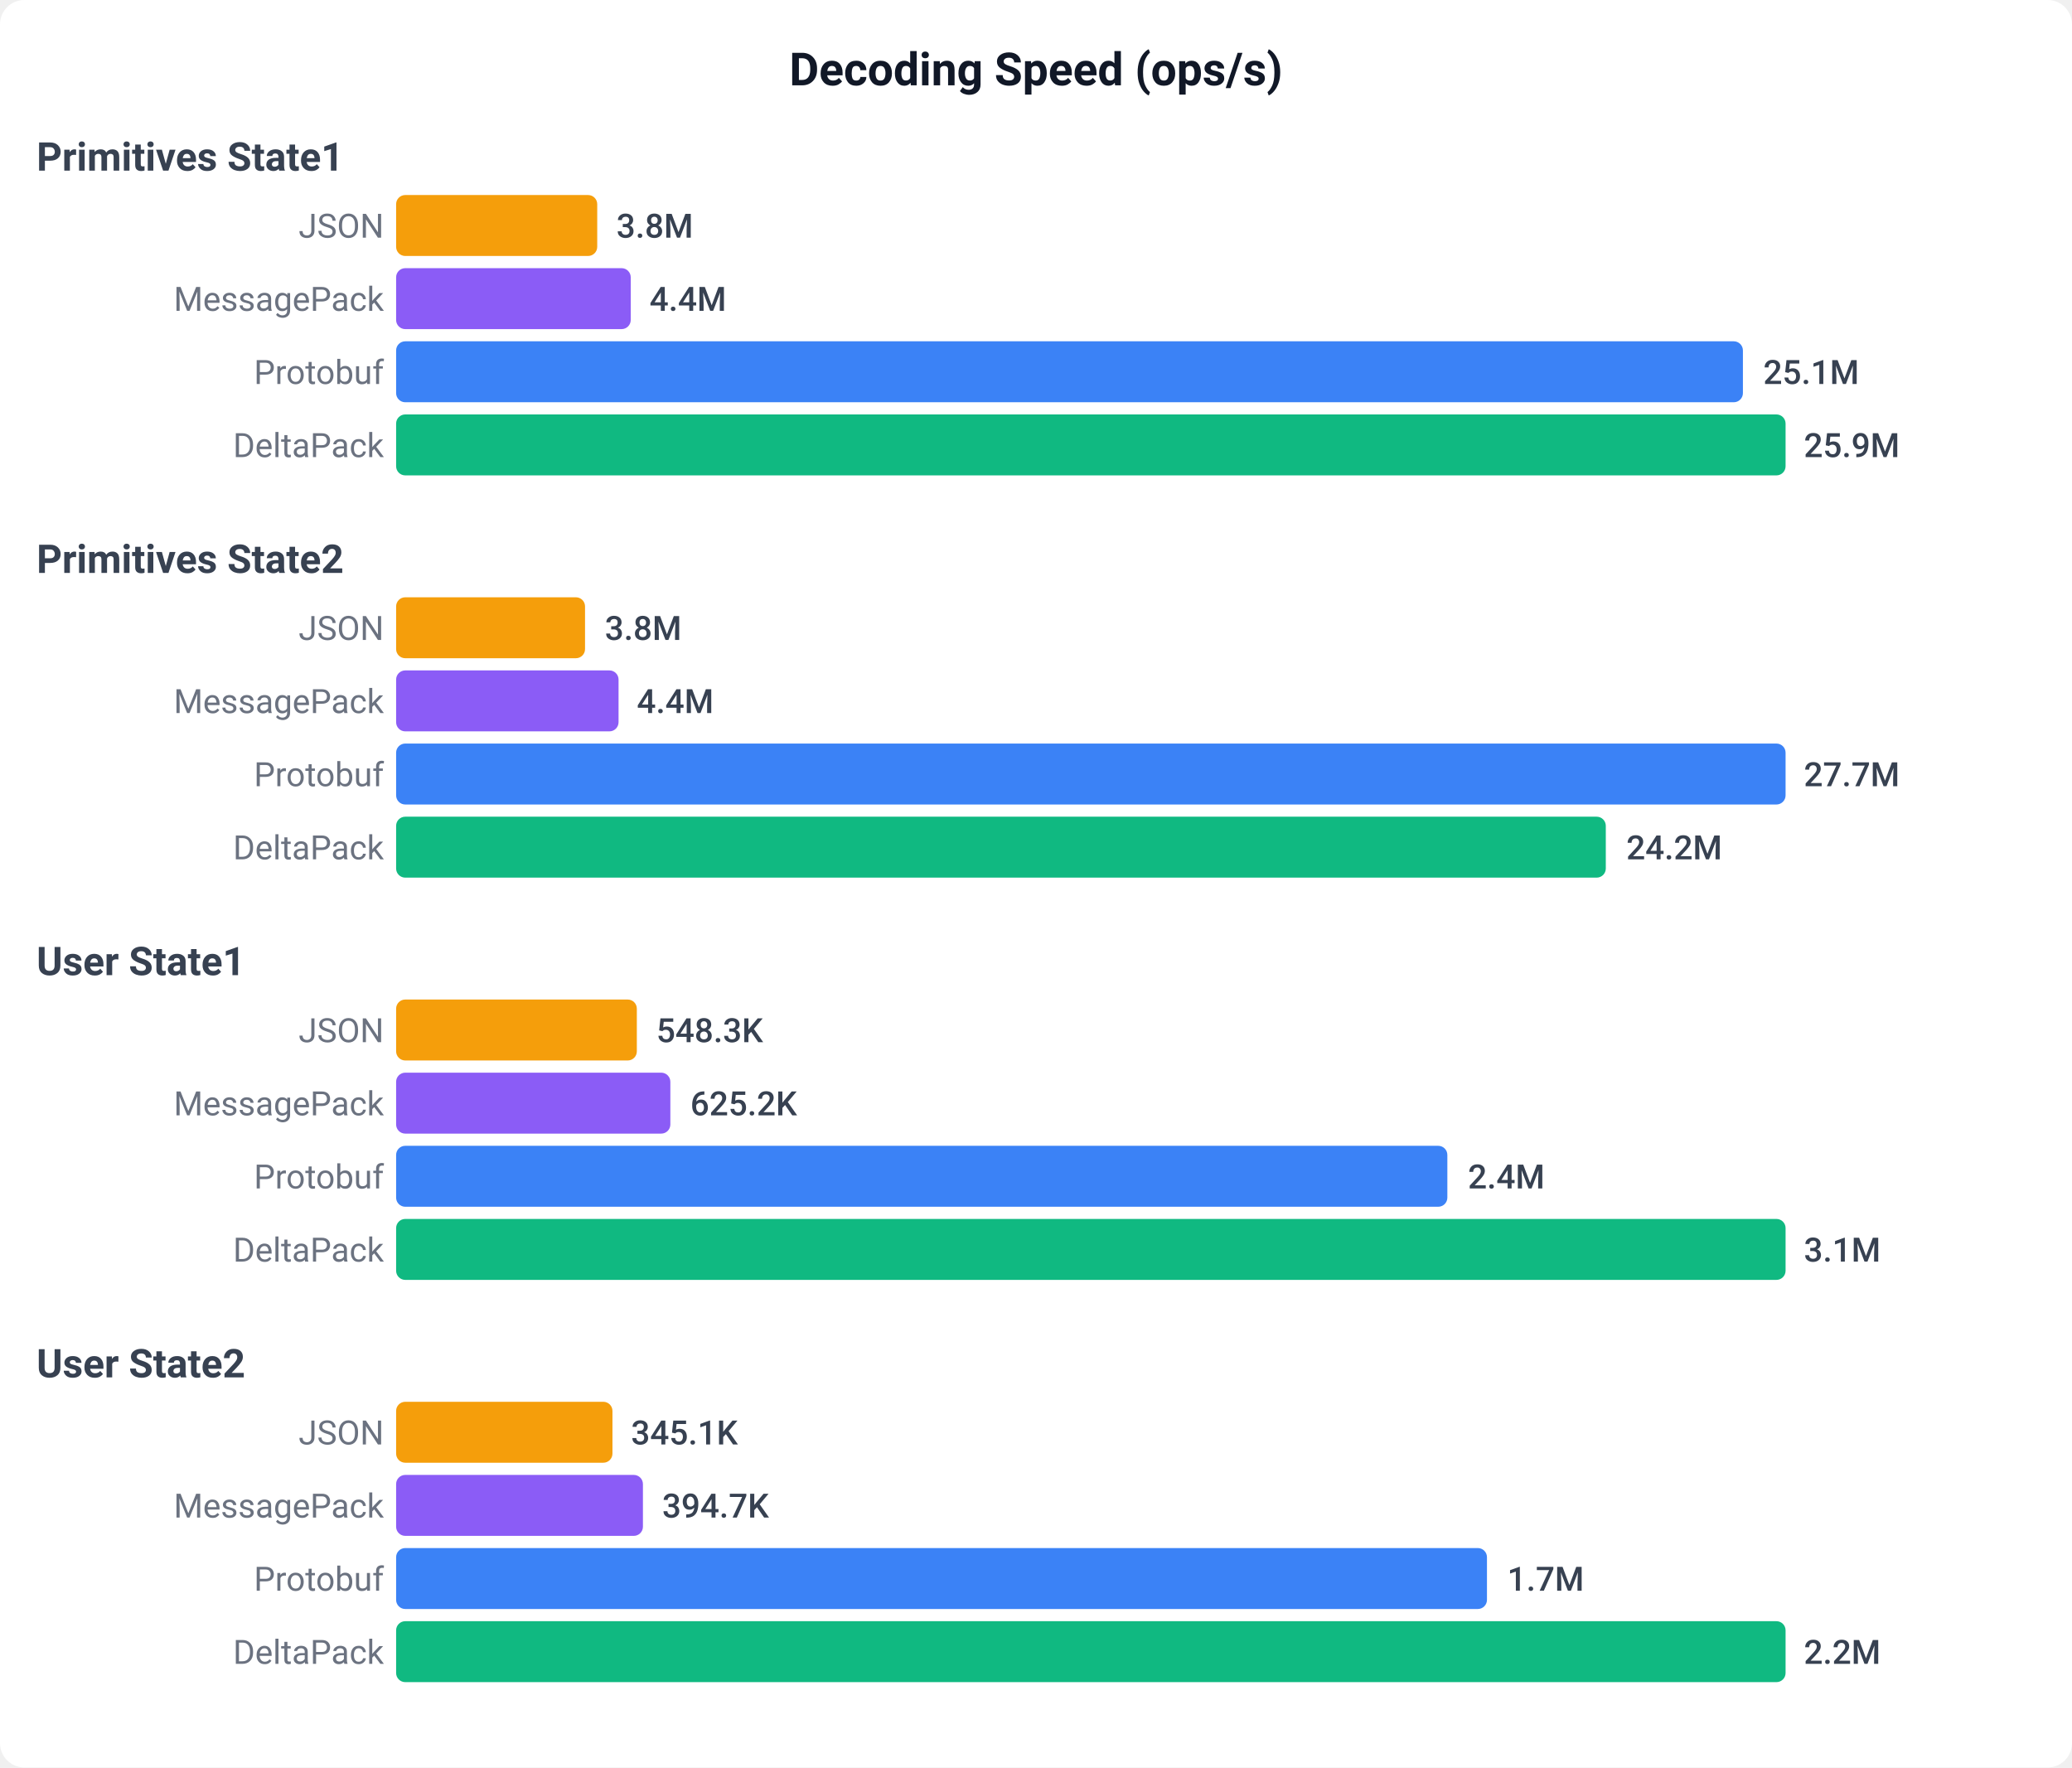
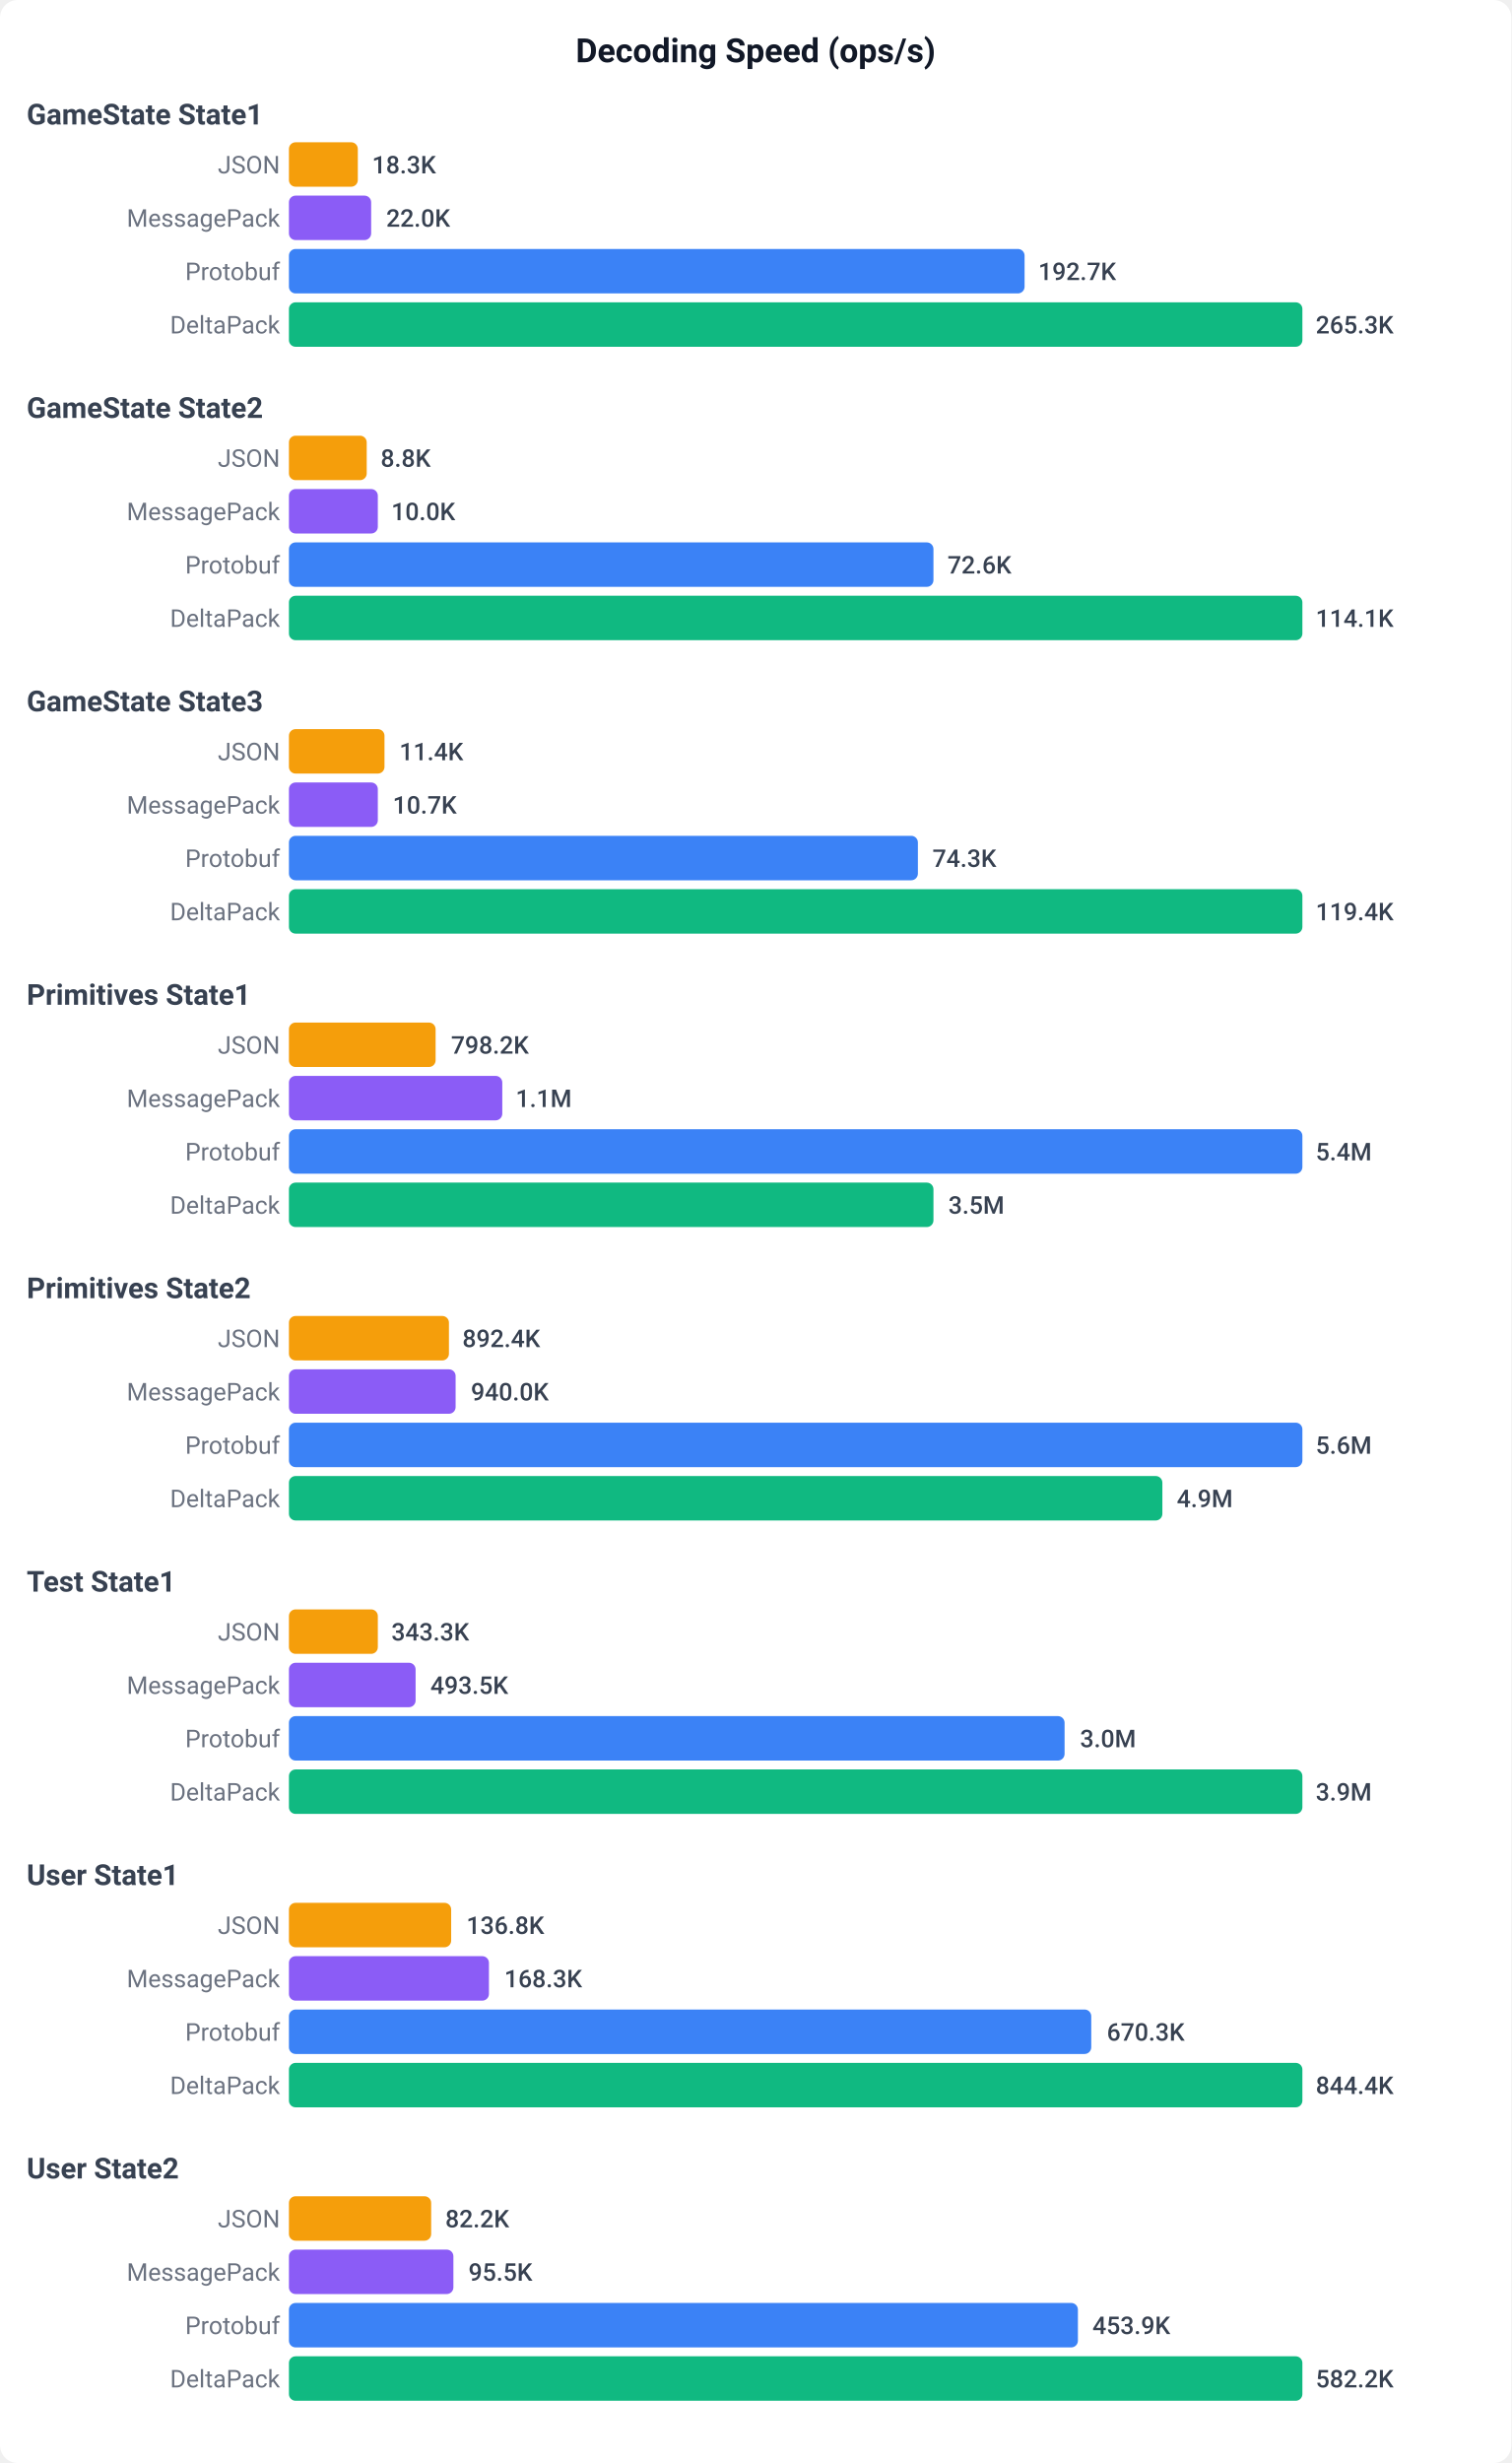
- <svg xmlns="http://www.w3.org/2000/svg" width="680" height="580" viewBox="0 0 680 580">
+ <svg xmlns="http://www.w3.org/2000/svg" width="680" height="1108" viewBox="0 0 680 1108">
  <style>
    text { font-family: -apple-system, BlinkMacSystemFont, "Segoe UI", Roboto, sans-serif; }
  </style>
-   <rect width="680" height="580" fill="white" rx="8" />
+   <rect width="680" height="1108" fill="white" rx="8" />
  <text x="340" y="28" text-anchor="middle" font-size="15" font-weight="bold" fill="#111827">Decoding Speed (ops/s)</text>
-   <text x="12" y="56" font-size="13" font-weight="600" fill="#374151">Primitives State1</text>
+   <text x="12" y="56" font-size="13" font-weight="600" fill="#374151">GameState State1</text>
  <text x="126" y="78" text-anchor="end" font-size="11" fill="#6b7280">JSON</text>
-   <rect x="130" y="64" width="66" height="20" fill="#f59e0b" rx="3" />
-   <text x="202.294" y="78" font-size="11" fill="#374151" font-weight="500">3.8M</text>
+   <rect x="130" y="64" width="31" height="20" fill="#f59e0b" rx="3" />
+   <text x="167.394" y="78" font-size="11" fill="#374151" font-weight="500">18.3K</text>
  <text x="126" y="102" text-anchor="end" font-size="11" fill="#6b7280">MessagePack</text>
-   <rect x="130" y="88" width="77" height="20" fill="#8b5cf6" rx="3" />
-   <text x="213.171" y="102" font-size="11" fill="#374151" font-weight="500">4.4M</text>
+   <rect x="130" y="88" width="37" height="20" fill="#8b5cf6" rx="3" />
+   <text x="173.776" y="102" font-size="11" fill="#374151" font-weight="500">22.0K</text>
  <text x="126" y="126" text-anchor="end" font-size="11" fill="#6b7280">Protobuf</text>
-   <rect x="130" y="112" width="442" height="20" fill="#3b82f6" rx="3" />
-   <text x="578.682" y="126" font-size="11" fill="#374151" font-weight="500">25.1M</text>
+   <rect x="130" y="112" width="331" height="20" fill="#3b82f6" rx="3" />
+   <text x="467.18" y="126" font-size="11" fill="#374151" font-weight="500">192.7K</text>
  <text x="126" y="150" text-anchor="end" font-size="11" fill="#6b7280">DeltaPack</text>
  <rect x="130" y="136" width="456" height="20" fill="#10b981" rx="3" />
-   <text x="592" y="150" font-size="11" fill="#374151" font-weight="500">25.9M</text>
-   <text x="12" y="188" font-size="13" font-weight="600" fill="#374151">Primitives State2</text>
+   <text x="592" y="150" font-size="11" fill="#374151" font-weight="500">265.3K</text>
+   <text x="12" y="188" font-size="13" font-weight="600" fill="#374151">GameState State2</text>
  <text x="126" y="210" text-anchor="end" font-size="11" fill="#6b7280">JSON</text>
-   <rect x="130" y="196" width="62" height="20" fill="#f59e0b" rx="3" />
-   <text x="198.494" y="210" font-size="11" fill="#374151" font-weight="500">3.8M</text>
+   <rect x="130" y="196" width="35" height="20" fill="#f59e0b" rx="3" />
+   <text x="171.257" y="210" font-size="11" fill="#374151" font-weight="500">8.8K</text>
  <text x="126" y="234" text-anchor="end" font-size="11" fill="#6b7280">MessagePack</text>
-   <rect x="130" y="220" width="73" height="20" fill="#8b5cf6" rx="3" />
-   <text x="209.016" y="234" font-size="11" fill="#374151" font-weight="500">4.4M</text>
+   <rect x="130" y="220" width="40" height="20" fill="#8b5cf6" rx="3" />
+   <text x="176.066" y="234" font-size="11" fill="#374151" font-weight="500">10.0K</text>
  <text x="126" y="258" text-anchor="end" font-size="11" fill="#6b7280">Protobuf</text>
-   <rect x="130" y="244" width="456" height="20" fill="#3b82f6" rx="3" />
-   <text x="592" y="258" font-size="11" fill="#374151" font-weight="500">27.7M</text>
+   <rect x="130" y="244" width="290" height="20" fill="#3b82f6" rx="3" />
+   <text x="426.311" y="258" font-size="11" fill="#374151" font-weight="500">72.6K</text>
  <text x="126" y="282" text-anchor="end" font-size="11" fill="#6b7280">DeltaPack</text>
-   <rect x="130" y="268" width="397" height="20" fill="#10b981" rx="3" />
-   <text x="533.728" y="282" font-size="11" fill="#374151" font-weight="500">24.2M</text>
-   <text x="12" y="320" font-size="13" font-weight="600" fill="#374151">User State1</text>
+   <rect x="130" y="268" width="456" height="20" fill="#10b981" rx="3" />
+   <text x="592" y="282" font-size="11" fill="#374151" font-weight="500">114.1K</text>
+   <text x="12" y="320" font-size="13" font-weight="600" fill="#374151">GameState State3</text>
  <text x="126" y="342" text-anchor="end" font-size="11" fill="#6b7280">JSON</text>
-   <rect x="130" y="328" width="79" height="20" fill="#f59e0b" rx="3" />
-   <text x="215.392" y="342" font-size="11" fill="#374151" font-weight="500">548.3K</text>
+   <rect x="130" y="328" width="43" height="20" fill="#f59e0b" rx="3" />
+   <text x="179.698" y="342" font-size="11" fill="#374151" font-weight="500">11.4K</text>
  <text x="126" y="366" text-anchor="end" font-size="11" fill="#6b7280">MessagePack</text>
-   <rect x="130" y="352" width="90" height="20" fill="#8b5cf6" rx="3" />
-   <text x="226.526" y="366" font-size="11" fill="#374151" font-weight="500">625.2K</text>
+   <rect x="130" y="352" width="40" height="20" fill="#8b5cf6" rx="3" />
+   <text x="176.724" y="366" font-size="11" fill="#374151" font-weight="500">10.7K</text>
  <text x="126" y="390" text-anchor="end" font-size="11" fill="#6b7280">Protobuf</text>
-   <rect x="130" y="376" width="345" height="20" fill="#3b82f6" rx="3" />
-   <text x="481.759" y="390" font-size="11" fill="#374151" font-weight="500">2.4M</text>
+   <rect x="130" y="376" width="283" height="20" fill="#3b82f6" rx="3" />
+   <text x="419.539" y="390" font-size="11" fill="#374151" font-weight="500">74.3K</text>
  <text x="126" y="414" text-anchor="end" font-size="11" fill="#6b7280">DeltaPack</text>
  <rect x="130" y="400" width="456" height="20" fill="#10b981" rx="3" />
-   <text x="592" y="414" font-size="11" fill="#374151" font-weight="500">3.1M</text>
-   <text x="12" y="452" font-size="13" font-weight="600" fill="#374151">User State2</text>
+   <text x="592" y="414" font-size="11" fill="#374151" font-weight="500">119.4K</text>
+   <text x="12" y="452" font-size="13" font-weight="600" fill="#374151">Primitives State1</text>
  <text x="126" y="474" text-anchor="end" font-size="11" fill="#6b7280">JSON</text>
-   <rect x="130" y="460" width="71" height="20" fill="#f59e0b" rx="3" />
-   <text x="207.096" y="474" font-size="11" fill="#374151" font-weight="500">345.1K</text>
+   <rect x="130" y="460" width="66" height="20" fill="#f59e0b" rx="3" />
+   <text x="202.93" y="474" font-size="11" fill="#374151" font-weight="500">798.2K</text>
  <text x="126" y="498" text-anchor="end" font-size="11" fill="#6b7280">MessagePack</text>
-   <rect x="130" y="484" width="81" height="20" fill="#8b5cf6" rx="3" />
-   <text x="217.309" y="498" font-size="11" fill="#374151" font-weight="500">394.7K</text>
+   <rect x="130" y="484" width="96" height="20" fill="#8b5cf6" rx="3" />
+   <text x="232.047" y="498" font-size="11" fill="#374151" font-weight="500">1.1M</text>
  <text x="126" y="522" text-anchor="end" font-size="11" fill="#6b7280">Protobuf</text>
-   <rect x="130" y="508" width="358" height="20" fill="#3b82f6" rx="3" />
-   <text x="494.667" y="522" font-size="11" fill="#374151" font-weight="500">1.7M</text>
+   <rect x="130" y="508" width="456" height="20" fill="#3b82f6" rx="3" />
+   <text x="592" y="522" font-size="11" fill="#374151" font-weight="500">5.4M</text>
  <text x="126" y="546" text-anchor="end" font-size="11" fill="#6b7280">DeltaPack</text>
-   <rect x="130" y="532" width="456" height="20" fill="#10b981" rx="3" />
-   <text x="592" y="546" font-size="11" fill="#374151" font-weight="500">2.2M</text>
+   <rect x="130" y="532" width="290" height="20" fill="#10b981" rx="3" />
+   <text x="426.706" y="546" font-size="11" fill="#374151" font-weight="500">3.5M</text>
+   <text x="12" y="584" font-size="13" font-weight="600" fill="#374151">Primitives State2</text>
+   <text x="126" y="606" text-anchor="end" font-size="11" fill="#6b7280">JSON</text>
+   <rect x="130" y="592" width="72" height="20" fill="#f59e0b" rx="3" />
+   <text x="208.032" y="606" font-size="11" fill="#374151" font-weight="500">892.4K</text>
+   <text x="126" y="630" text-anchor="end" font-size="11" fill="#6b7280">MessagePack</text>
+   <rect x="130" y="616" width="75" height="20" fill="#8b5cf6" rx="3" />
+   <text x="211.872" y="630" font-size="11" fill="#374151" font-weight="500">940.0K</text>
+   <text x="126" y="654" text-anchor="end" font-size="11" fill="#6b7280">Protobuf</text>
+   <rect x="130" y="640" width="456" height="20" fill="#3b82f6" rx="3" />
+   <text x="592" y="654" font-size="11" fill="#374151" font-weight="500">5.6M</text>
+   <text x="126" y="678" text-anchor="end" font-size="11" fill="#6b7280">DeltaPack</text>
+   <rect x="130" y="664" width="393" height="20" fill="#10b981" rx="3" />
+   <text x="529.505" y="678" font-size="11" fill="#374151" font-weight="500">4.9M</text>
+   <text x="12" y="716" font-size="13" font-weight="600" fill="#374151">Test State1</text>
+   <text x="126" y="738" text-anchor="end" font-size="11" fill="#6b7280">JSON</text>
+   <rect x="130" y="724" width="40" height="20" fill="#f59e0b" rx="3" />
+   <text x="176.096" y="738" font-size="11" fill="#374151" font-weight="500">343.3K</text>
+   <text x="126" y="762" text-anchor="end" font-size="11" fill="#6b7280">MessagePack</text>
+   <rect x="130" y="748" width="57" height="20" fill="#8b5cf6" rx="3" />
+   <text x="193.649" y="762" font-size="11" fill="#374151" font-weight="500">493.5K</text>
+   <text x="126" y="786" text-anchor="end" font-size="11" fill="#6b7280">Protobuf</text>
+   <rect x="130" y="772" width="349" height="20" fill="#3b82f6" rx="3" />
+   <text x="485.948" y="786" font-size="11" fill="#374151" font-weight="500">3.0M</text>
+   <text x="126" y="810" text-anchor="end" font-size="11" fill="#6b7280">DeltaPack</text>
+   <rect x="130" y="796" width="456" height="20" fill="#10b981" rx="3" />
+   <text x="592" y="810" font-size="11" fill="#374151" font-weight="500">3.9M</text>
+   <text x="12" y="848" font-size="13" font-weight="600" fill="#374151">User State1</text>
+   <text x="126" y="870" text-anchor="end" font-size="11" fill="#6b7280">JSON</text>
+   <rect x="130" y="856" width="73" height="20" fill="#f59e0b" rx="3" />
+   <text x="209.867" y="870" font-size="11" fill="#374151" font-weight="500">136.8K</text>
+   <text x="126" y="894" text-anchor="end" font-size="11" fill="#6b7280">MessagePack</text>
+   <rect x="130" y="880" width="90" height="20" fill="#8b5cf6" rx="3" />
+   <text x="226.906" y="894" font-size="11" fill="#374151" font-weight="500">168.3K</text>
+   <text x="126" y="918" text-anchor="end" font-size="11" fill="#6b7280">Protobuf</text>
+   <rect x="130" y="904" width="361" height="20" fill="#3b82f6" rx="3" />
+   <text x="497.99" y="918" font-size="11" fill="#374151" font-weight="500">670.3K</text>
+   <text x="126" y="942" text-anchor="end" font-size="11" fill="#6b7280">DeltaPack</text>
+   <rect x="130" y="928" width="456" height="20" fill="#10b981" rx="3" />
+   <text x="592" y="942" font-size="11" fill="#374151" font-weight="500">844.4K</text>
+   <text x="12" y="980" font-size="13" font-weight="600" fill="#374151">User State2</text>
+   <text x="126" y="1002" text-anchor="end" font-size="11" fill="#6b7280">JSON</text>
+   <rect x="130" y="988" width="64" height="20" fill="#f59e0b" rx="3" />
+   <text x="200.352" y="1002" font-size="11" fill="#374151" font-weight="500">82.2K</text>
+   <text x="126" y="1026" text-anchor="end" font-size="11" fill="#6b7280">MessagePack</text>
+   <rect x="130" y="1012" width="74" height="20" fill="#8b5cf6" rx="3" />
+   <text x="210.775" y="1026" font-size="11" fill="#374151" font-weight="500">95.5K</text>
+   <text x="126" y="1050" text-anchor="end" font-size="11" fill="#6b7280">Protobuf</text>
+   <rect x="130" y="1036" width="355" height="20" fill="#3b82f6" rx="3" />
+   <text x="491.54" y="1050" font-size="11" fill="#374151" font-weight="500">453.9K</text>
+   <text x="126" y="1074" text-anchor="end" font-size="11" fill="#6b7280">DeltaPack</text>
+   <rect x="130" y="1060" width="456" height="20" fill="#10b981" rx="3" />
+   <text x="592" y="1074" font-size="11" fill="#374151" font-weight="500">582.2K</text>
</svg>
